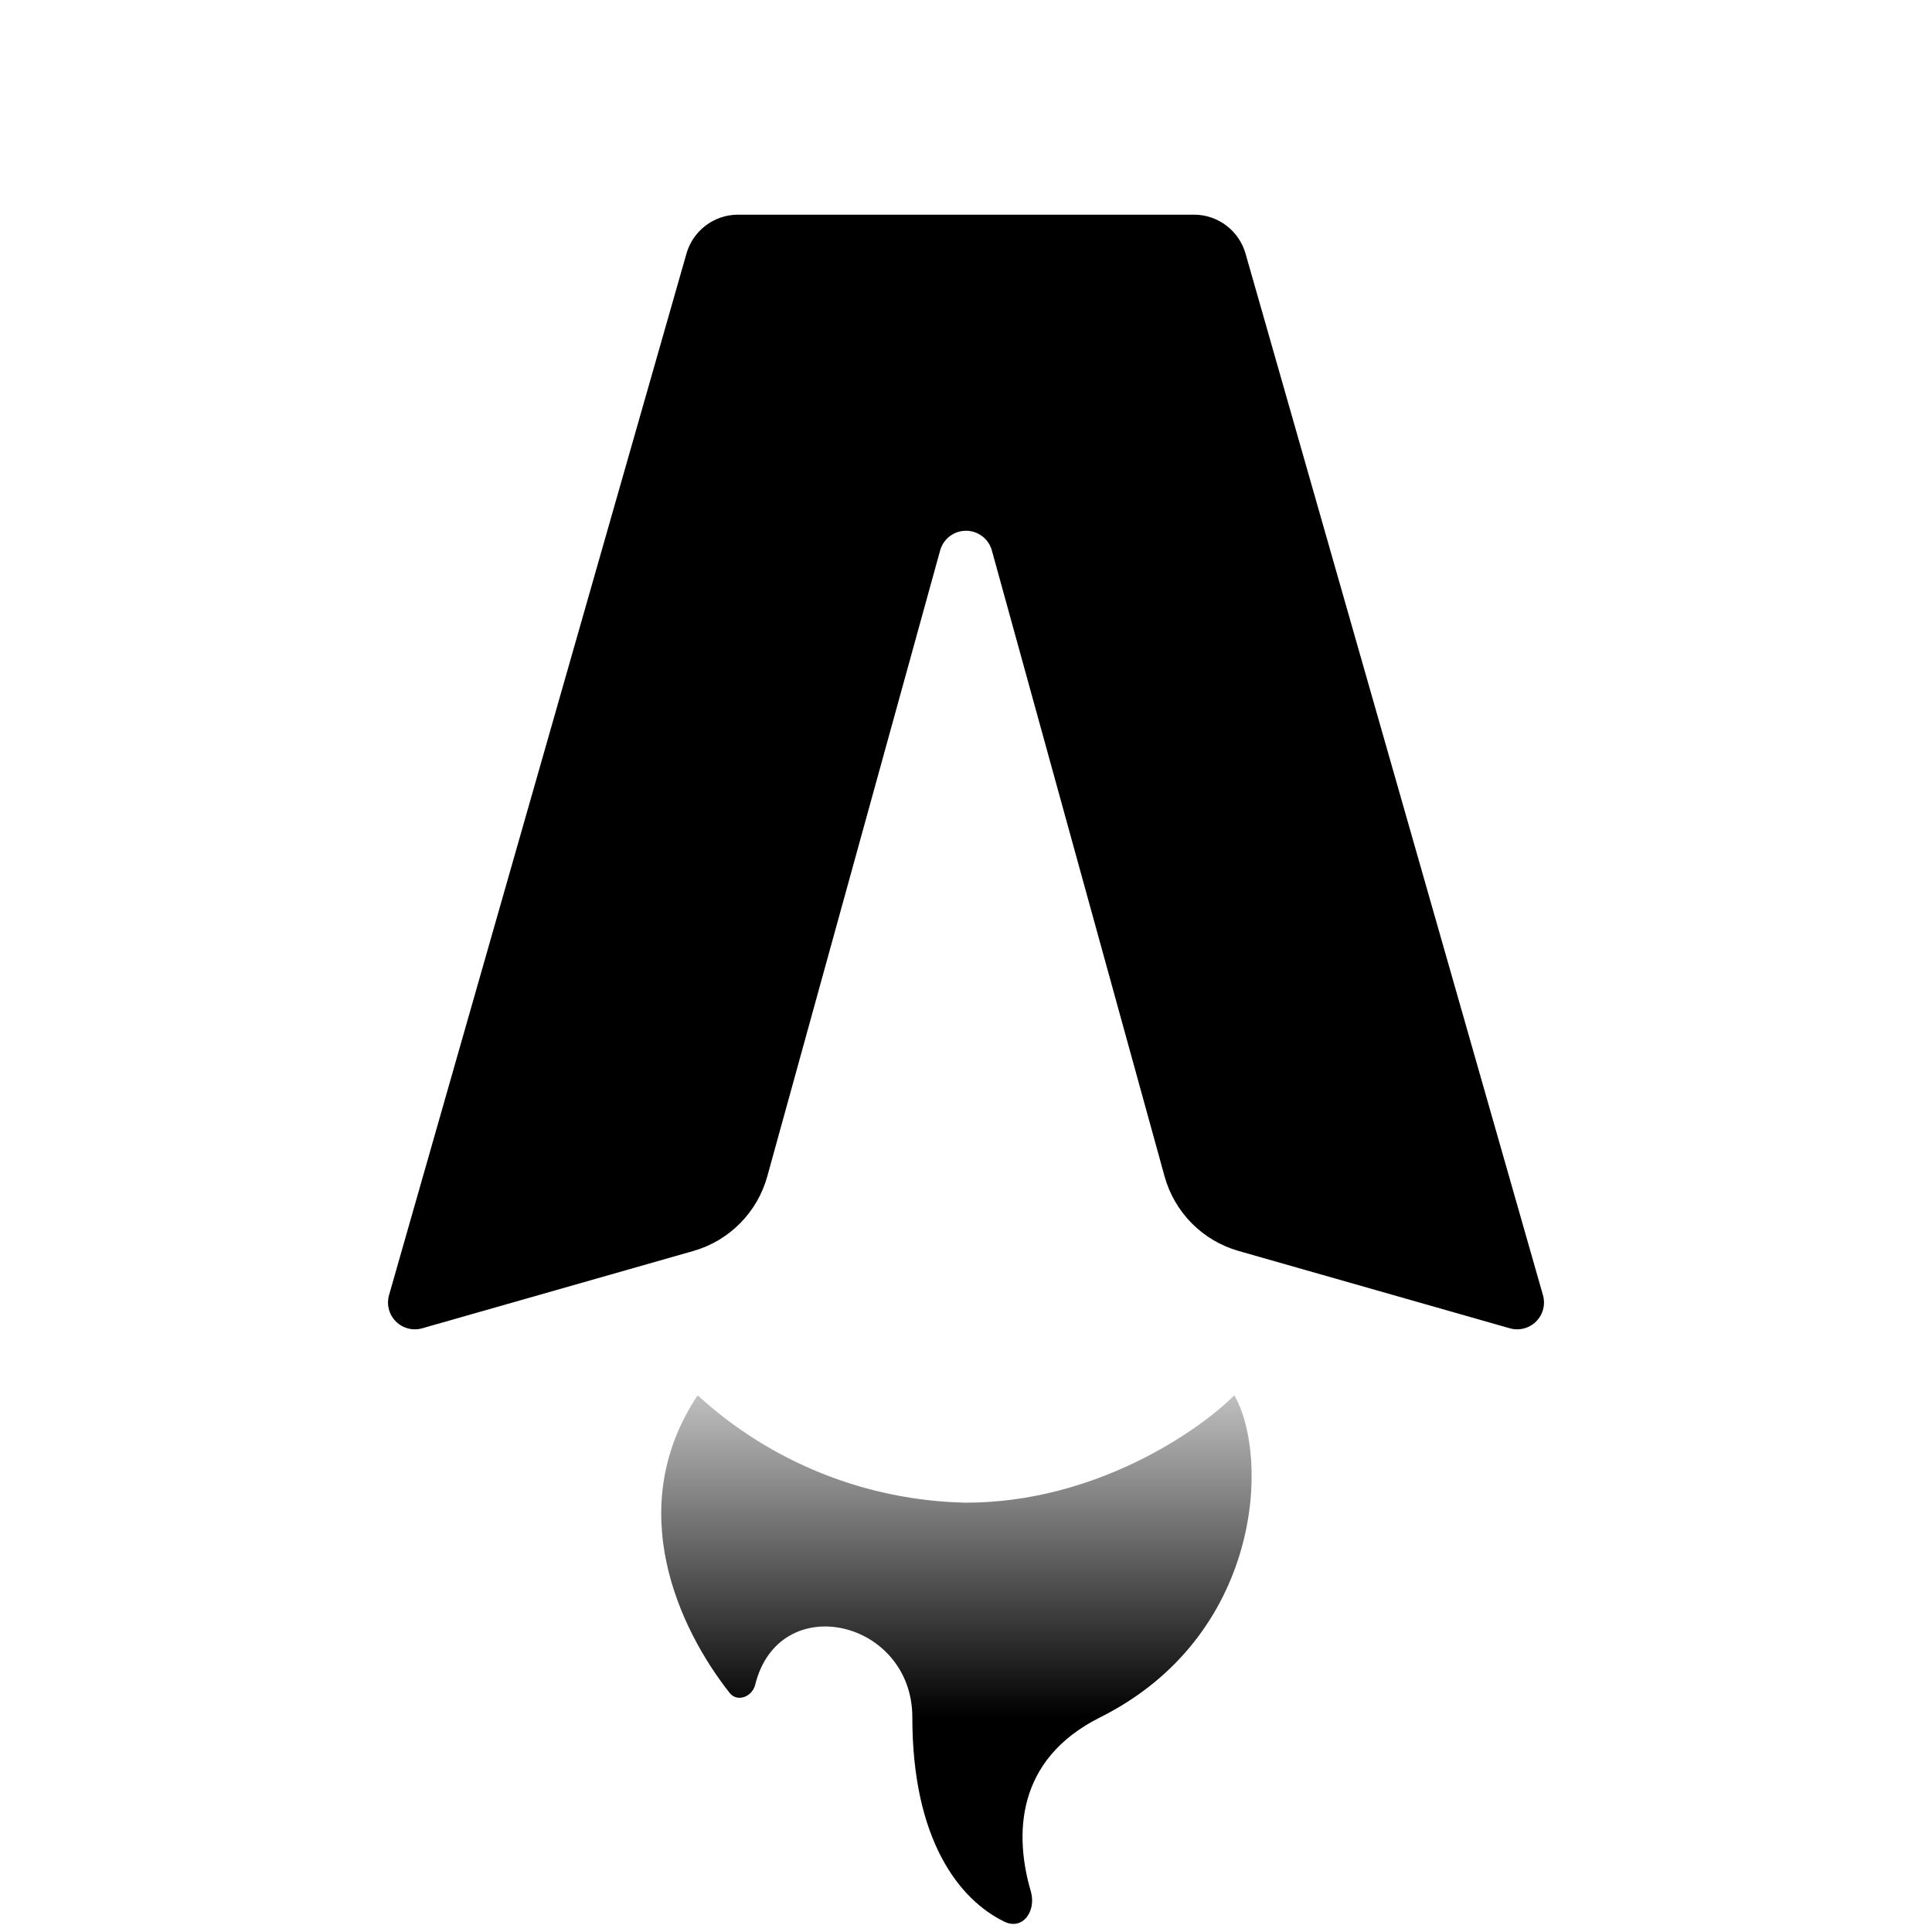
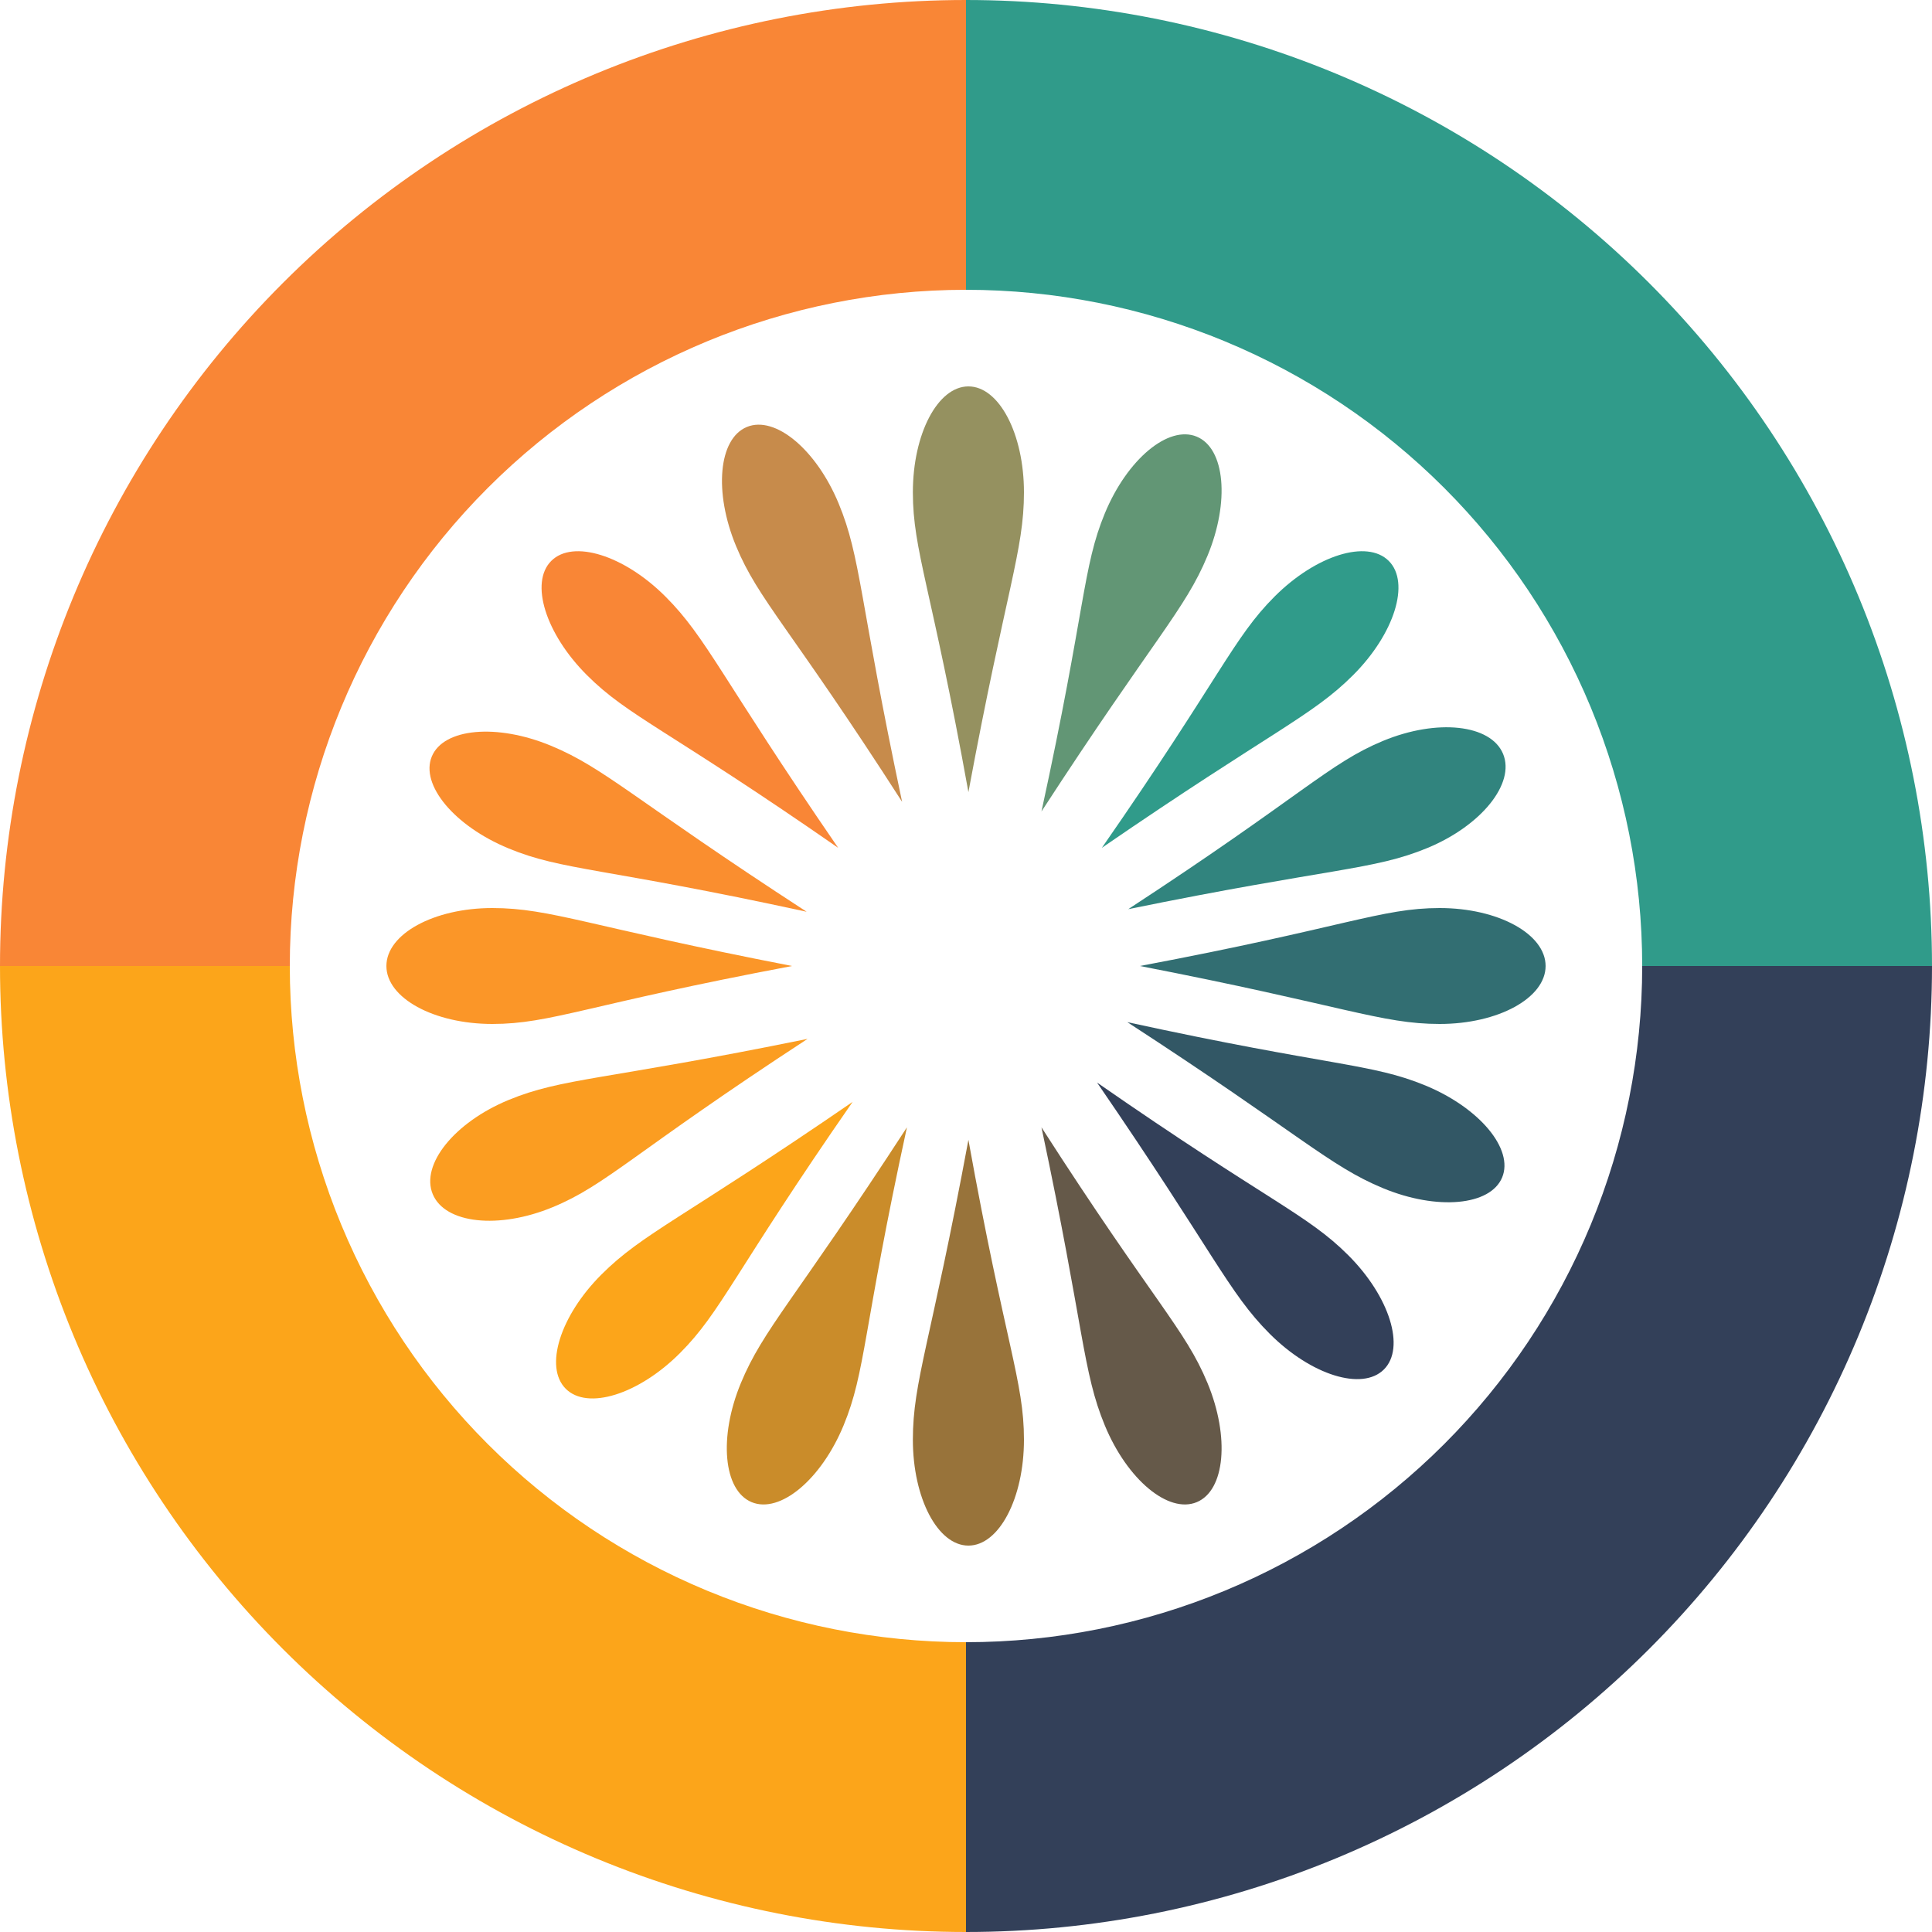
- <svg xmlns="http://www.w3.org/2000/svg" fill="none" viewBox="0 0 36 36">
-   <path fill="#000" d="M22.25 4h-8.5a1 1 0 0 0-.96.73l-5.54 19.4a.5.5 0 0 0 .62.62l5.05-1.44a2 2 0 0 0 1.38-1.4l3.22-11.66a.5.5 0 0 1 .96 0l3.22 11.67a2 2 0 0 0 1.38 1.39l5.05 1.44a.5.5 0 0 0 .62-.62l-5.54-19.4a1 1 0 0 0-.96-.73Z" />
-   <path fill="url(#gradient)" d="M18 28a7.63 7.63 0 0 1-5-2c-1.4 2.1-.35 4.35.6 5.55.14.17.41.07.47-.15.44-1.8 2.93-1.22 2.93.6 0 2.28.87 3.4 1.72 3.81.34.16.59-.2.49-.56-.31-1.05-.29-2.46 1.29-3.25 3-1.5 3.17-4.83 2.5-6-.67.67-2.6 2-5 2Z" />
-   <defs>
-     <linearGradient id="gradient" x1="16" x2="16" y1="32" y2="24" gradientUnits="userSpaceOnUse">
-       <stop stop-color="#000" />
-       <stop offset="1" stop-color="#000" stop-opacity="0" />
-     </linearGradient>
-   </defs>
-   <style>
-     @media (prefers-color-scheme:dark){:root{filter:invert(100%)}}
-   </style>
+ <svg xmlns="http://www.w3.org/2000/svg" width="400" height="400" viewBox="0 0 400 400" fill="none">
+   <path d="M0 200C4.63719e-06 146.957 21.071 96.086 58.579 58.579C96.086 21.071 146.957 -6.32535e-07 200 0V60C162.87 60 127.26 74.75 101.005 101.005C74.75 127.26 60 162.87 60 200H0Z" fill="#F98636" />
+   <path d="M200 0C226.264 3.132e-07 252.272 5.173 276.537 15.224C300.802 25.275 322.85 40.007 341.421 58.579C359.993 77.15 374.725 99.198 384.776 123.463C394.827 147.729 400 173.736 400 200L340 200C340 181.615 336.379 163.41 329.343 146.424C322.308 129.439 311.995 114.005 298.995 101.005C285.995 88.005 270.561 77.692 253.576 70.657C236.59 63.621 218.385 60 200 60V0Z" fill="#309B8A" />
+   <path d="M200 400C173.736 400 147.728 394.827 123.463 384.776C99.198 374.725 77.15 359.993 58.579 341.421C40.007 322.85 25.275 300.802 15.224 276.537C5.173 252.272 -2.2961e-06 226.264 0 200H60C60 218.385 63.621 236.59 70.657 253.576C77.692 270.561 88.005 285.995 101.005 298.995C114.005 311.995 129.439 322.307 146.424 329.343C163.41 336.379 181.615 340 200 340L200 400Z" fill="#FCA51A" />
+   <path d="M400 200C400 226.265 394.827 252.272 384.776 276.537C374.725 300.802 359.993 322.85 341.421 341.421C322.85 359.993 300.802 374.725 276.537 384.776C252.272 394.827 226.264 400 200 400L200 340C218.385 340 236.59 336.379 253.576 329.343C270.561 322.307 285.995 311.995 298.995 298.995C311.995 285.995 322.307 270.561 329.343 253.576C336.379 236.59 340 218.385 340 200L400 200Z" fill="#334059" />
+   <path d="M189 298.068C189 285.955 192.68 278.11 200.5 236C208.167 278.5 212 285.955 212 298.068C212 310.181 206.851 320 200.5 320C194.149 320 189 310.181 189 298.068Z" fill="#98733A" />
+   <path d="M228.752 295.145C224.117 283.954 224.514 275.298 215.625 233.401C238.972 269.732 245.366 275.153 250.001 286.343C254.637 297.534 253.638 308.576 247.77 311.007C241.902 313.437 233.388 306.336 228.752 295.145Z" fill="#655949" />
+   <path d="M212 101.932C212 114.045 208.32 121.89 200.5 164C192.833 121.5 189 114.045 189 101.932C189 89.819 194.149 80 200.5 80C206.851 80 212 89.819 212 101.932Z" fill="#959160" />
+   <path d="M250.002 115.064C245.366 126.255 238.964 132.095 215.625 168.007C224.806 125.808 224.117 117.453 228.752 106.263C233.388 95.072 241.902 87.97 247.77 90.401C253.638 92.831 254.637 103.874 250.002 115.064Z" fill="#629675" />
+   <path d="M173.642 104.263C178.278 115.453 177.88 124.11 186.77 166.007C163.423 129.676 157.028 124.255 152.393 113.064C147.758 101.874 148.757 90.831 154.625 88.401C160.492 85.97 169.007 93.072 173.642 104.263Z" fill="#C78B4B" />
+   <path d="M114.064 154.393C125.255 159.028 131.095 165.431 167.007 188.77C124.808 179.589 116.453 180.278 105.263 175.642C94.072 171.007 86.97 162.492 89.401 156.625C91.831 150.757 102.874 149.758 114.064 154.393Z" fill="#FA8E2F" />
+   <path d="M137.772 123.508C146.337 132.073 149.282 140.223 173.529 175.529C138.056 150.898 130.073 148.337 121.508 139.772C112.943 131.207 109.641 120.623 114.132 116.132C118.623 111.641 129.207 114.943 137.772 123.508Z" fill="#F98636" />
+   <path d="M124.508 263.889C133.073 255.324 141.223 252.378 176.529 228.132C151.898 263.605 149.337 271.587 140.772 280.152C132.207 288.717 121.623 292.02 117.132 287.529C112.641 283.038 115.943 272.454 124.508 263.889Z" fill="#FCA51A" />
+   <path d="M153.393 286.343C158.028 275.153 164.431 269.313 187.77 233.401C178.589 275.6 179.278 283.954 174.642 295.145C170.007 306.336 161.492 313.437 155.625 311.007C149.757 308.576 148.758 297.534 153.393 286.343Z" fill="#CA8C2A" />
+   <path d="M262.889 276.152C254.324 267.587 251.378 259.437 227.132 224.132C262.605 248.763 270.587 251.324 279.152 259.889C287.717 268.454 291.02 279.038 286.529 283.529C282.038 288.02 271.454 284.717 262.889 276.152Z" fill="#334059" />
+   <path d="M286.343 246.002C275.153 241.366 269.313 234.964 233.401 211.625C275.6 220.806 283.954 220.117 295.145 224.752C306.336 229.388 313.437 237.902 311.007 243.77C308.576 249.638 297.534 250.637 286.343 246.002Z" fill="#325765" />
+   <path d="M280.152 139.772C271.587 148.337 263.437 151.282 228.132 175.529C252.763 140.056 255.324 132.073 263.889 123.508C272.454 114.943 283.038 111.641 287.529 116.132C292.02 120.623 288.717 131.207 280.152 139.772Z" fill="#309B8A" />
+   <path d="M101.932 188C114.045 188 121.89 191.84 164 200C121.5 208 114.045 212 101.932 212C89.819 212 80 206.627 80 200C80 193.373 89.819 188 101.932 188Z" fill="#FB9628" />
+   <path d="M105.263 227.752C116.453 223.117 125.171 223.662 167.198 215.087C130.995 238.742 125.638 245.29 114.447 249.926C103.256 254.561 92.128 253.355 89.592 247.232C87.056 241.109 94.072 232.388 105.263 227.752Z" fill="#FB9D21" />
+   <path d="M298.068 212C285.955 212 278.11 208.16 236 200C278.5 192 285.955 188 298.068 188C310.181 188 320 193.373 320 200C320 206.627 310.181 212 298.068 212Z" fill="#326E72" />
+   <path d="M295.528 175.566C284.337 180.202 275.619 179.656 233.592 188.232C269.796 164.577 275.153 158.028 286.343 153.393C297.534 148.758 308.662 149.964 311.198 156.087C313.734 162.209 306.718 170.931 295.528 175.566Z" fill="#31847E" />
</svg>
